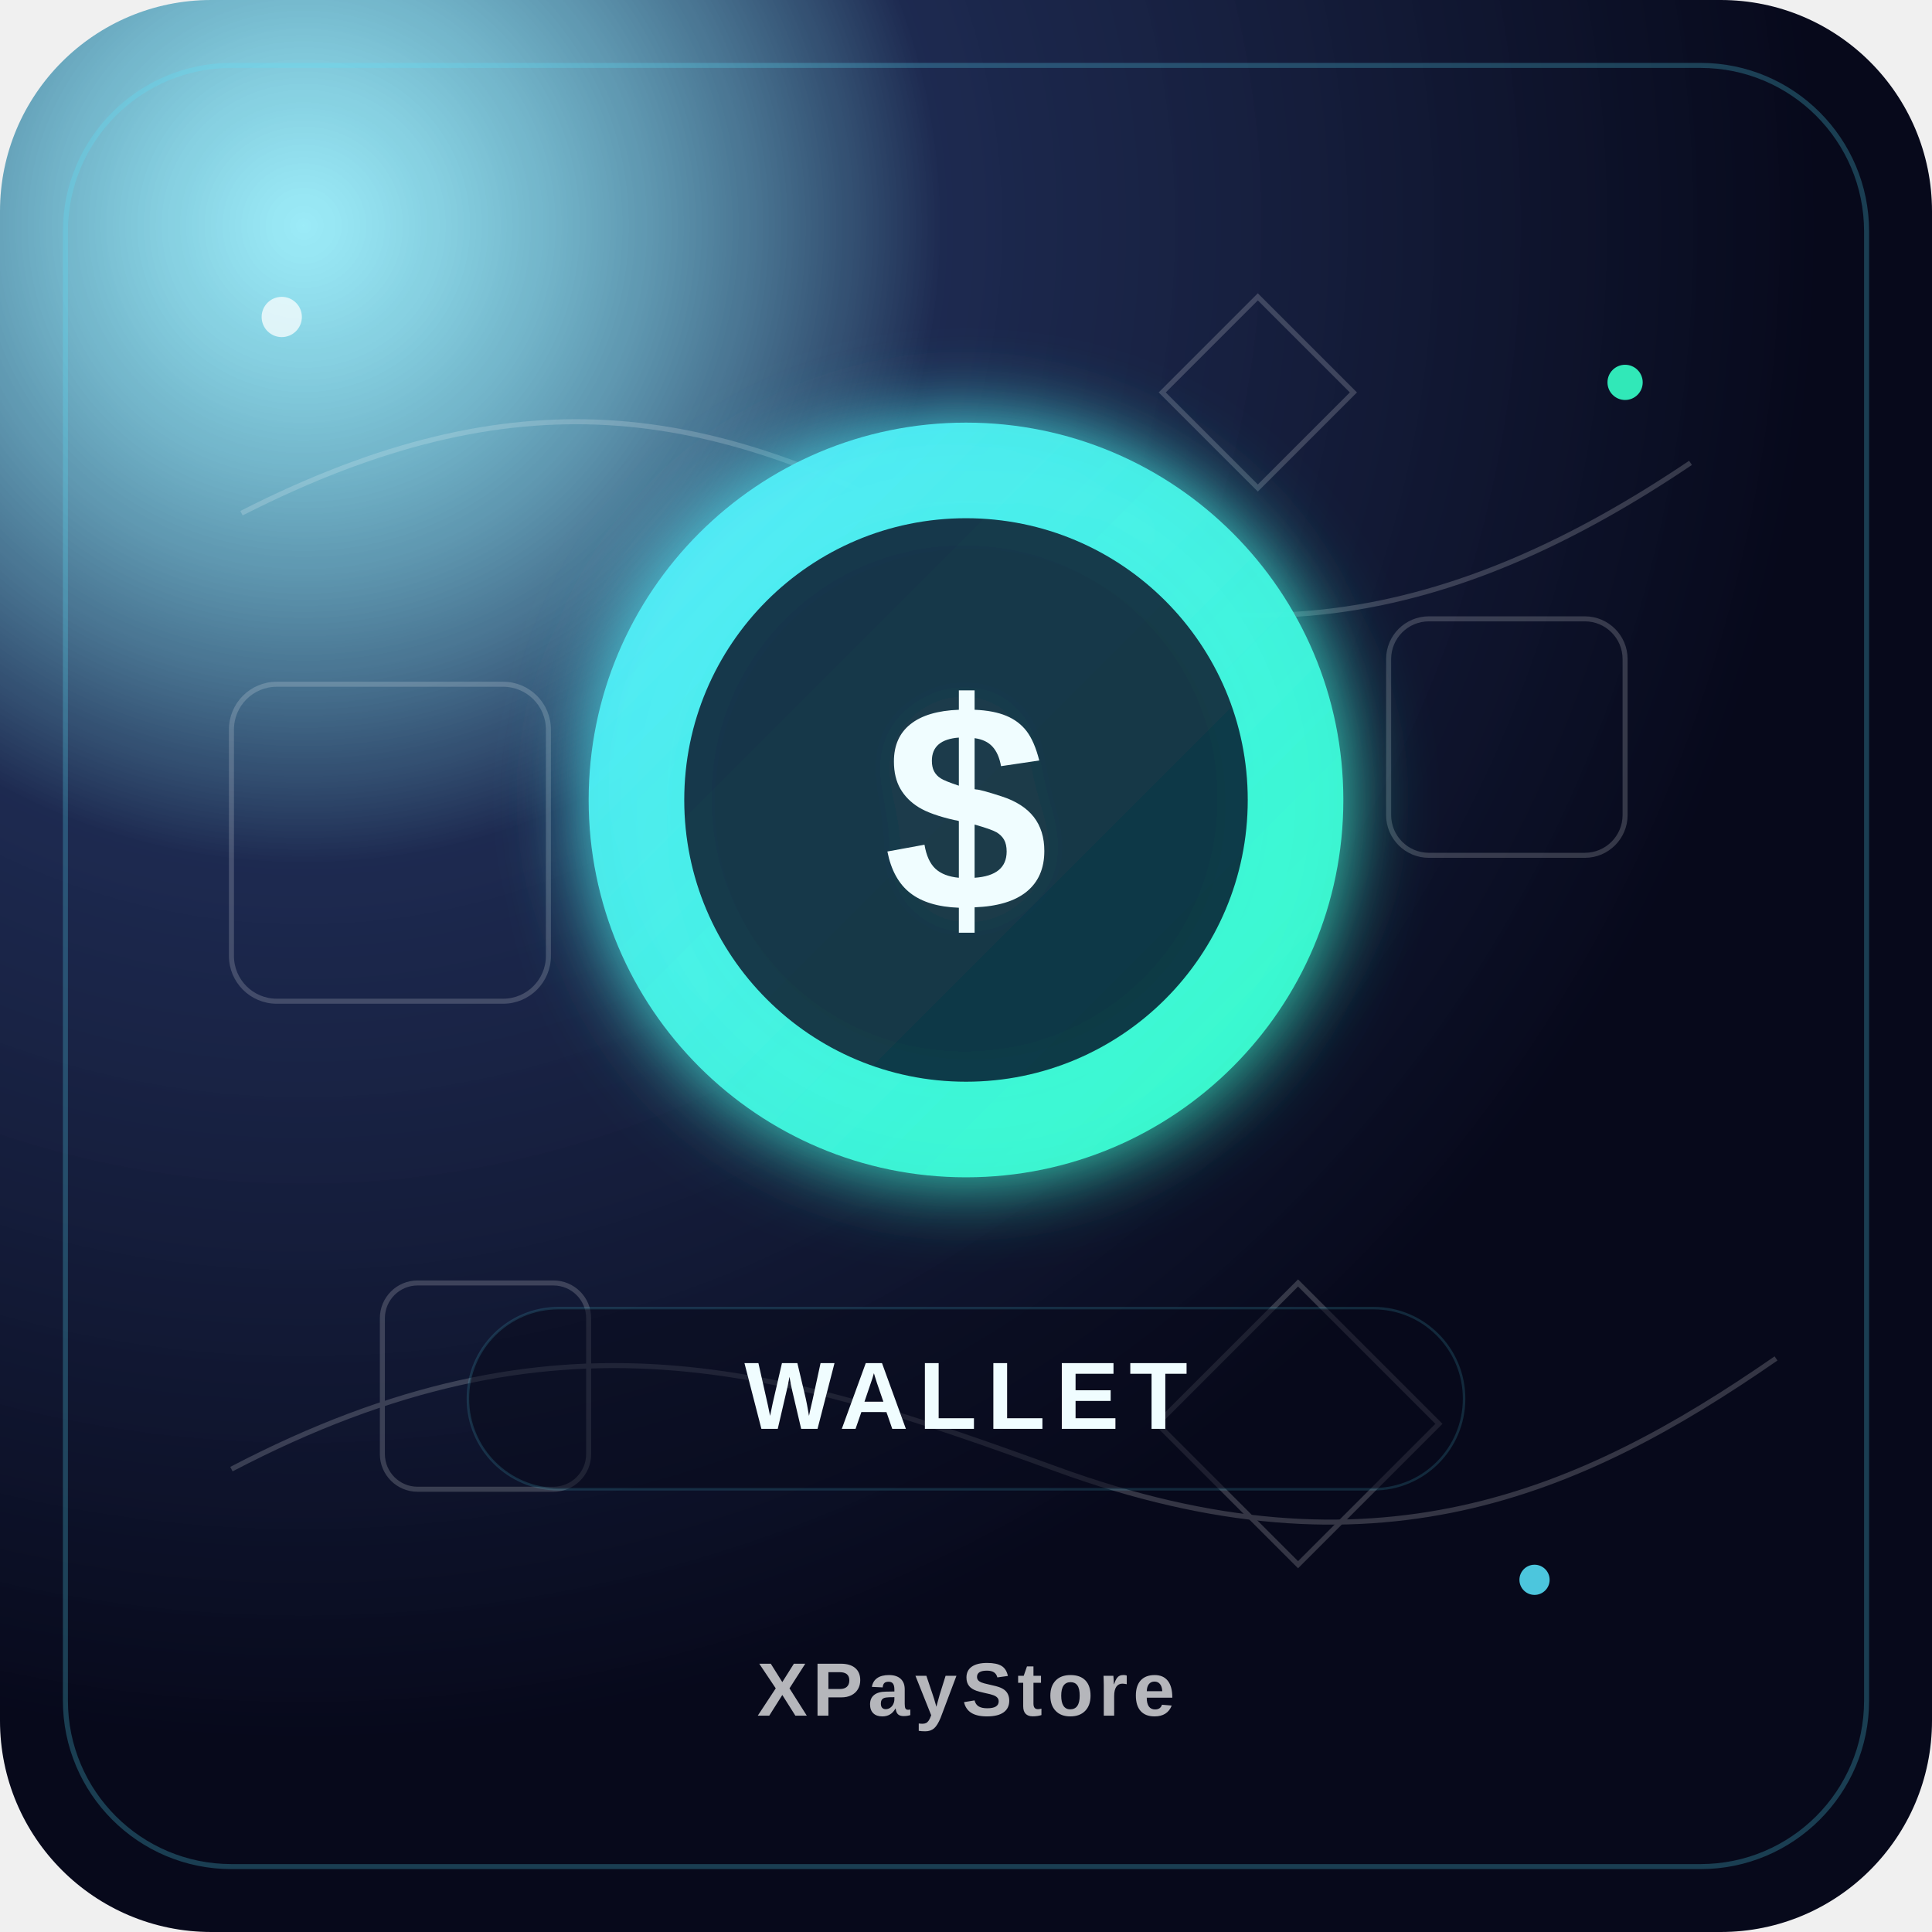
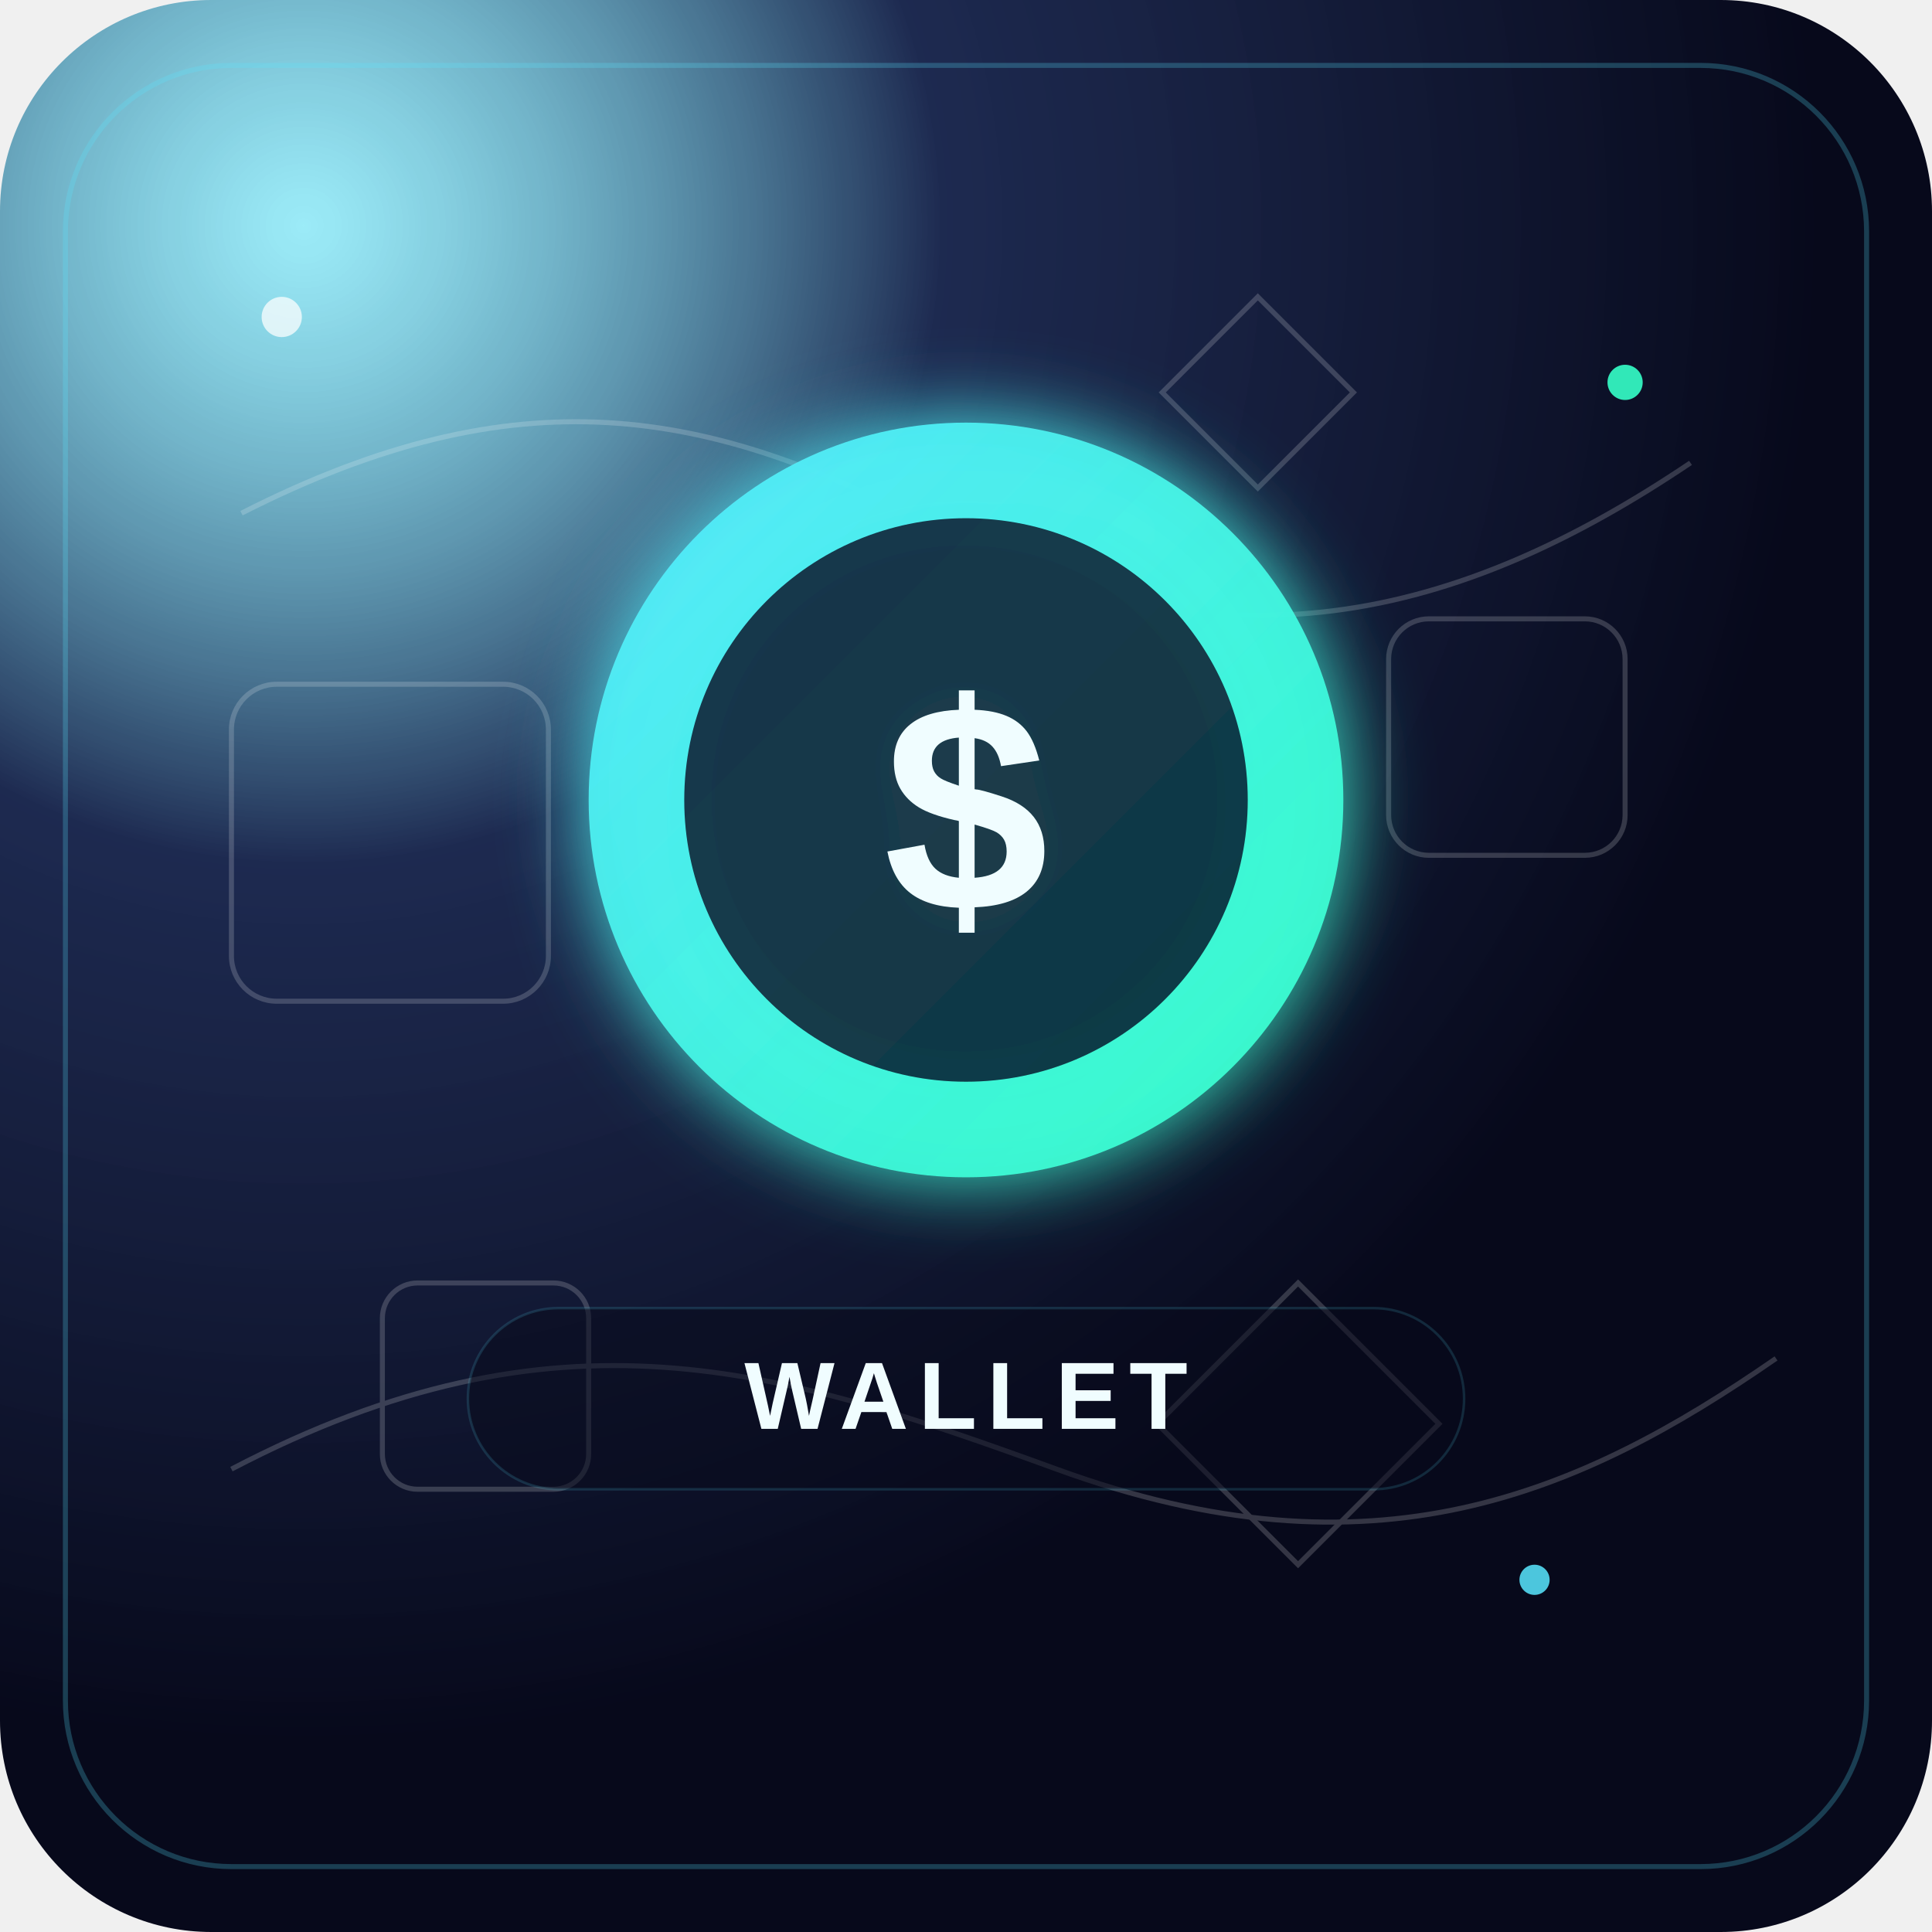
<svg xmlns="http://www.w3.org/2000/svg" width="768" height="768" viewBox="0 0 768 768">
  <defs>
    <radialGradient id="bgxpaycatbalancesvg" cx="16%" cy="12%" r="78%">
      <stop offset="0" stop-color="#58E8FF" stop-opacity="0.55" />
      <stop offset="0.42" stop-color="#15224A" stop-opacity="0.96" />
      <stop offset="1" stop-color="#07091B" />
    </radialGradient>
    <linearGradient id="brandxpaycatbalancesvg" x1="0" x2="1" y1="0" y2="1">
      <stop offset="0" stop-color="#58E8FF" />
      <stop offset="1" stop-color="#35FFC8" />
    </linearGradient>
    <filter id="softGlowxpaycatbalancesvg" x="-45%" y="-45%" width="190%" height="190%">
      <feGaussianBlur stdDeviation="16" result="blur" />
      <feMerge>
        <feMergeNode in="blur" />
        <feMergeNode in="SourceGraphic" />
      </feMerge>
    </filter>
  </defs>
  <rect width="768" height="768" rx="84" fill="url(#bgxpaycatbalancesvg)" />
  <rect x="26" y="26" width="716" height="716" rx="66" fill="none" stroke="#58E8FF" stroke-opacity="0.24" stroke-width="2" />
  <g opacity="0.18" stroke="#FFFFFF" stroke-width="2" fill="none">
    <path d="M96 204 C206 148 282 162 372 210 C486 270 580 246 672 184" />
    <path d="M92 584 C222 516 310 544 420 584 C546 630 628 594 706 540" />
    <rect x="92" y="272" width="126" height="126" rx="18" />
    <rect x="552" y="246" width="94" height="94" rx="16" />
    <rect x="152" y="510" width="82" height="82" rx="14" />
    <path d="M500 118l38 38-38 38-38-38z" />
    <path d="M516 510l56 56-56 56-56-56z" />
  </g>
  <circle cx="112" cy="126" r="8" fill="#FFFFFF" opacity="0.72" />
  <circle cx="646" cy="152" r="7" fill="#35FFC8" opacity="0.9" />
  <circle cx="610" cy="628" r="6" fill="#58E8FF" opacity="0.85" />
  <g filter="url(#softGlowxpaycatbalancesvg)">
    <circle cx="384" cy="318" r="150" fill="url(#brandxpaycatbalancesvg)" opacity="0.96" />
    <circle cx="384" cy="318" r="112" fill="#071026" opacity="0.82" />
    <text x="384" y="362" text-anchor="middle" font-family="Arial, Helvetica, sans-serif" font-size="118" font-weight="900" fill="#F0FDFF">$</text>
  </g>
  <rect x="186" y="520" width="396" height="72" rx="36" fill="#07091B" opacity="0.52" stroke="#58E8FF" stroke-opacity="0.28" />
  <text x="384" y="568" text-anchor="middle" font-family="Arial, Helvetica, sans-serif" font-size="38" font-weight="900" letter-spacing="4" fill="#F0FDFF">WALLET</text>
-   <text x="384" y="682" text-anchor="middle" font-family="Arial, Helvetica, sans-serif" font-size="30" font-weight="900" letter-spacing="2" fill="#FFFFFF" opacity="0.70">XPayStore</text>
</svg>
